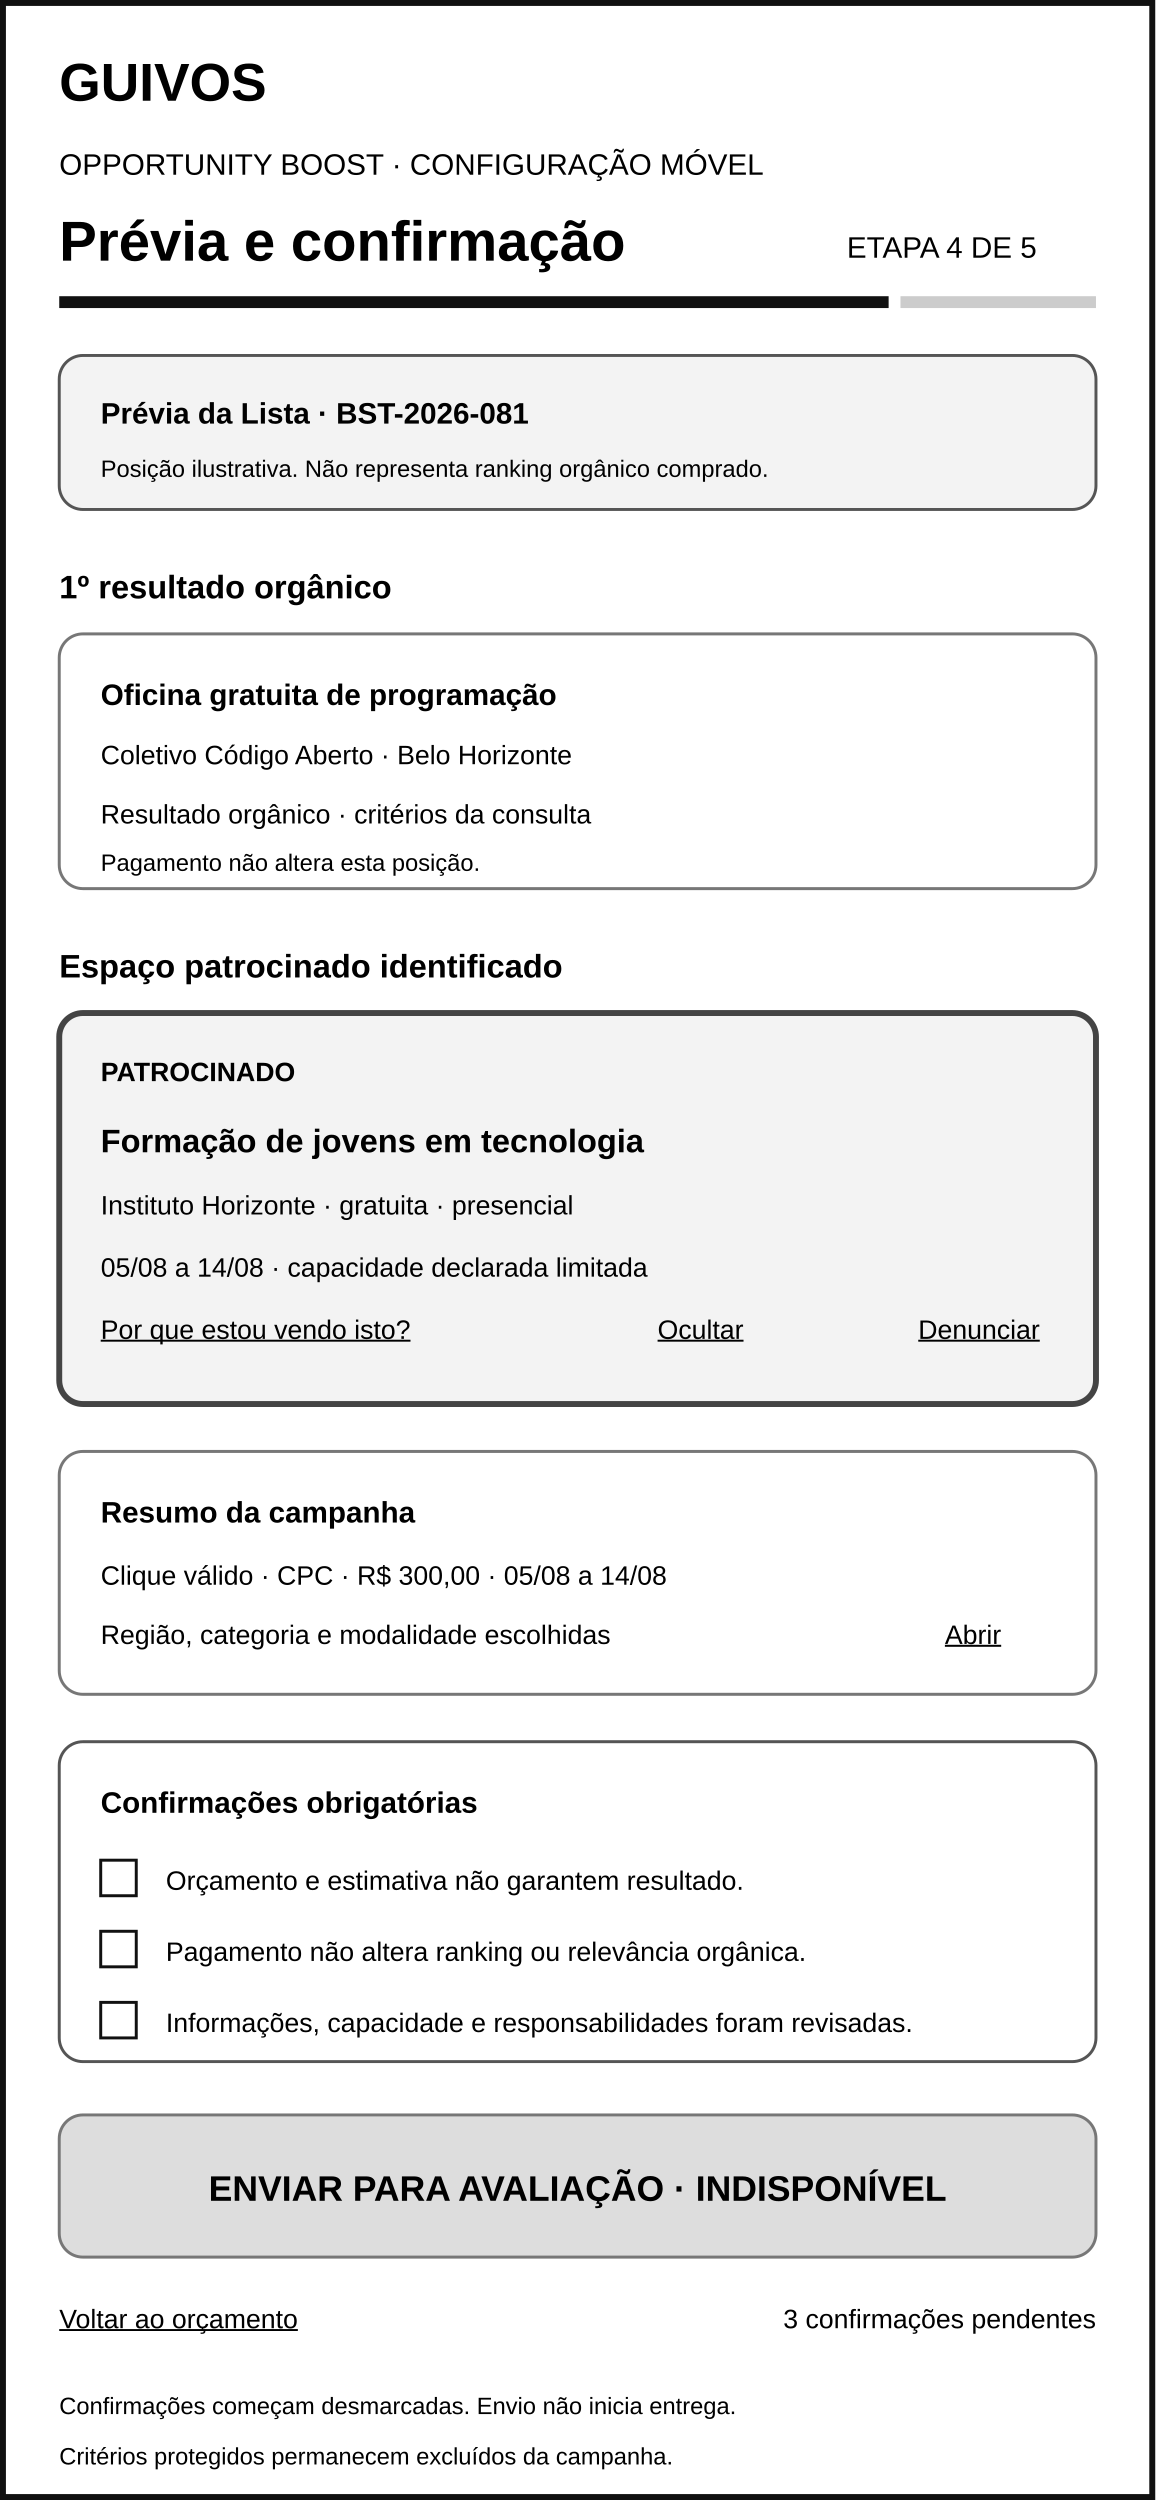
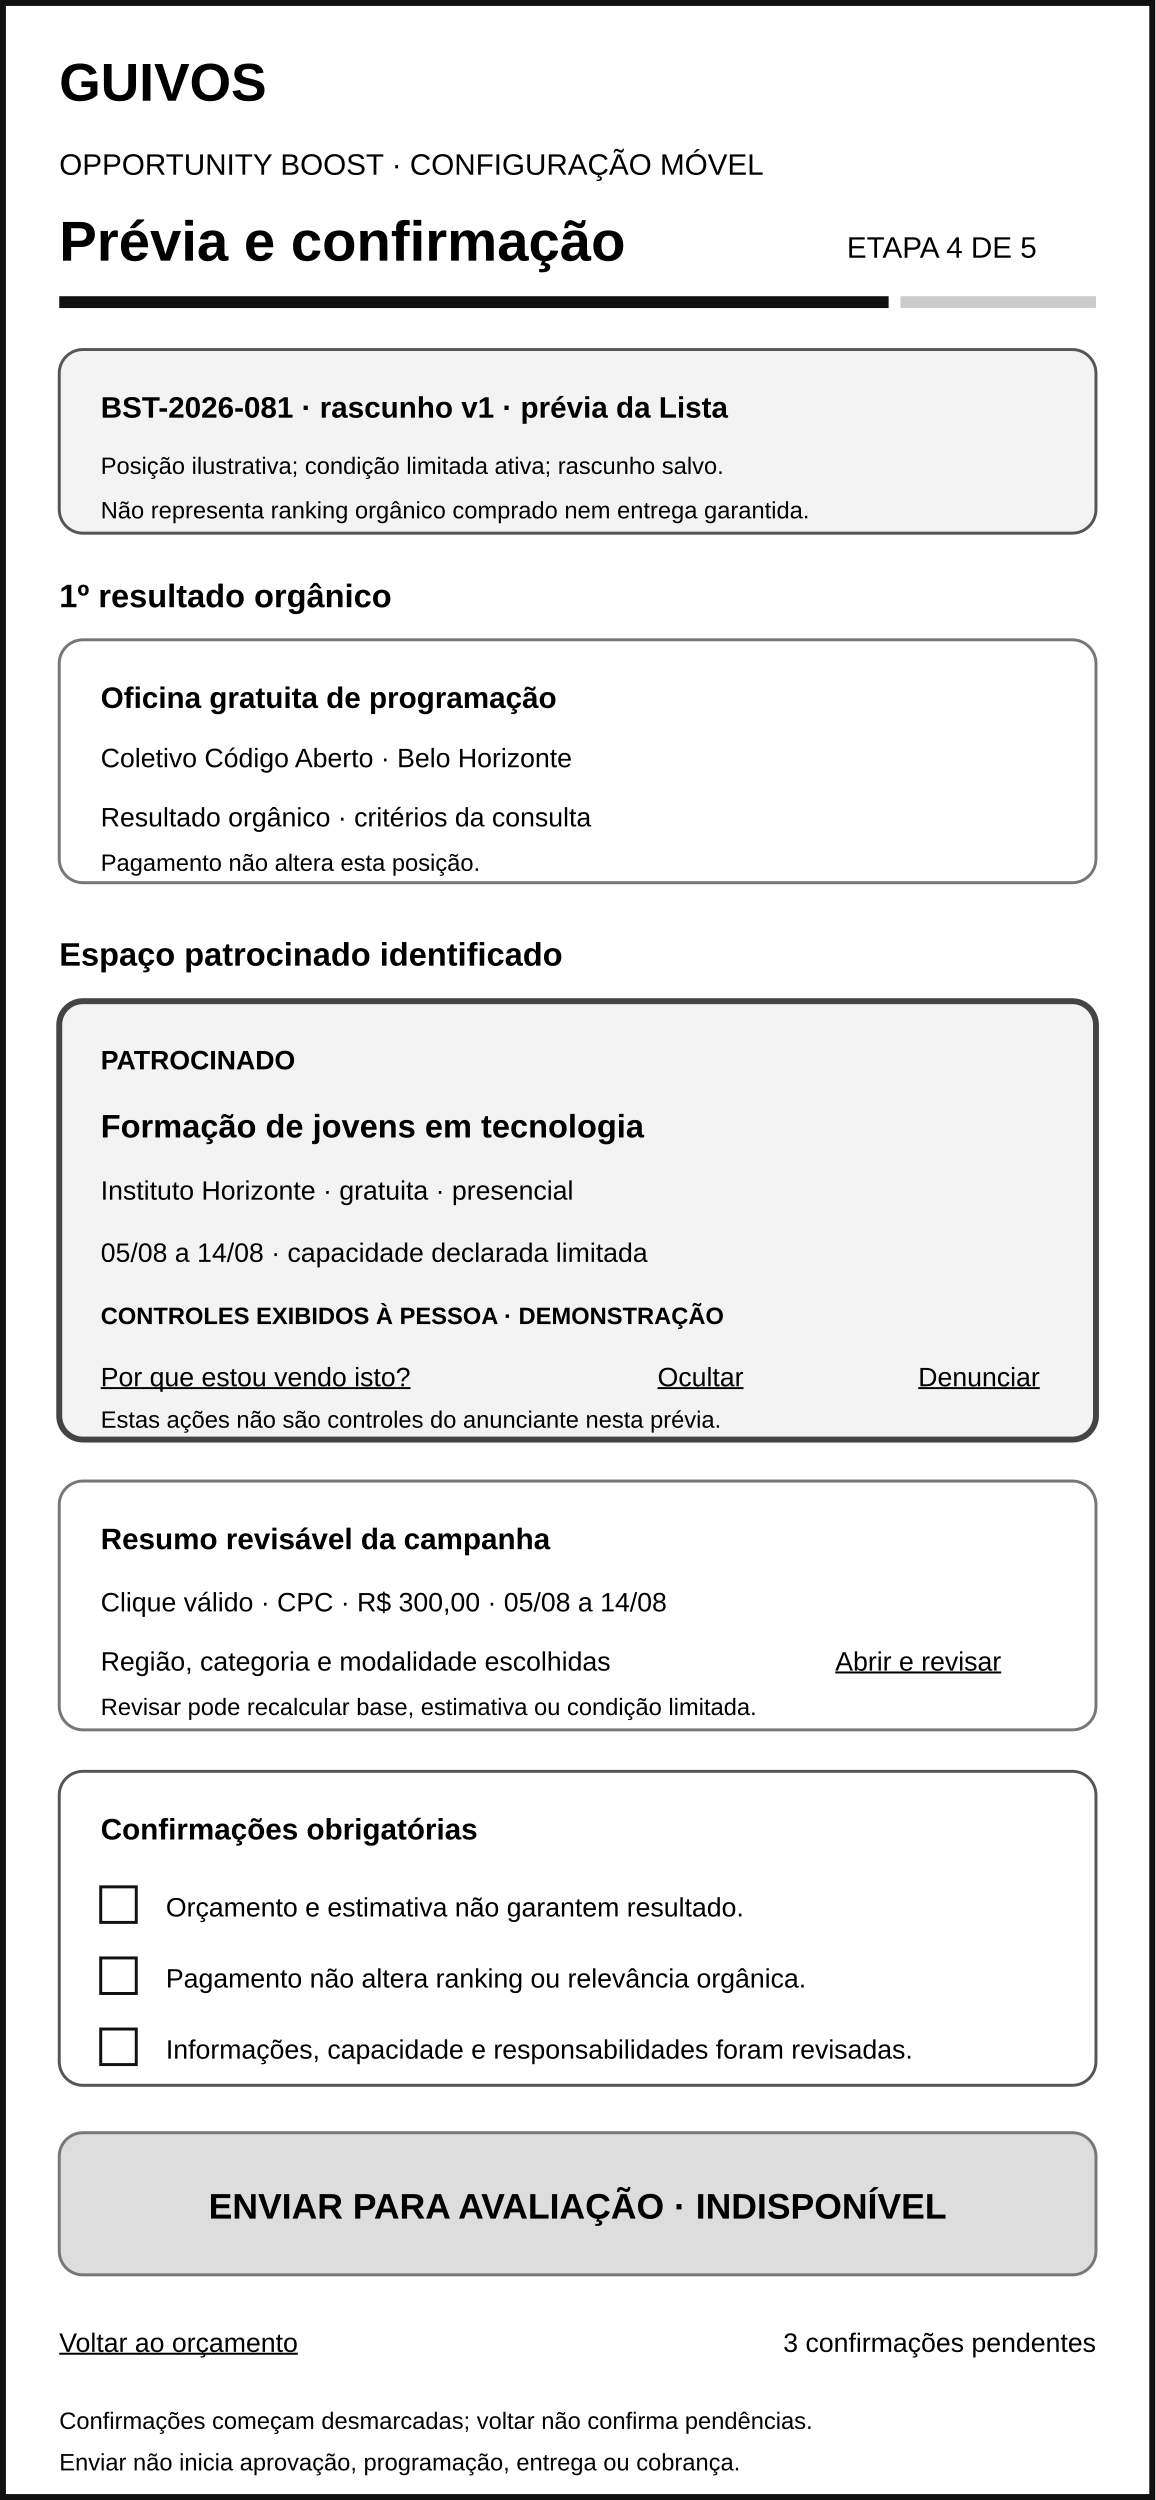
<svg xmlns="http://www.w3.org/2000/svg" width="390" height="844" viewBox="0 0 390 844" role="img" aria-labelledby="title desc">
  <rect width="390" height="844" fill="#ffffff" />
  <rect x="1" y="1" width="388" height="842" fill="none" stroke="#111111" stroke-width="2" />
  <text x="20" y="34" font-family="Arial" font-size="18" font-weight="700">GUIVOS</text>
  <text x="20" y="59" font-family="Arial" font-size="10">OPPORTUNITY BOOST · CONFIGURAÇÃO MÓVEL</text>
  <text x="20" y="88" font-family="Arial" font-size="19" font-weight="700">Prévia e confirmação</text>
  <text x="350" y="87" text-anchor="end" font-family="Arial" font-size="10">ETAPA 4 DE 5</text>
  <line x1="20" y1="102" x2="300" y2="102" stroke="#111111" stroke-width="4" />
  <line x1="304" y1="102" x2="370" y2="102" stroke="#cccccc" stroke-width="4" />
-   <rect x="20" y="120" width="350" height="52" rx="8" fill="#f3f3f3" stroke="#555555" />
-   <text x="34" y="143" font-family="Arial" font-size="10" font-weight="700">Prévia da Lista · BST-2026-081</text>
-   <text x="34" y="161" font-family="Arial" font-size="8">Posição ilustrativa. Não representa ranking orgânico comprado.</text>
-   <text x="20" y="202" font-family="Arial" font-size="11" font-weight="700">1º resultado orgânico</text>
-   <rect x="20" y="214" width="350" height="86" rx="8" fill="#ffffff" stroke="#777777" />
-   <text x="34" y="238" font-family="Arial" font-size="10" font-weight="700">Oficina gratuita de programação</text>
-   <text x="34" y="258" font-family="Arial" font-size="9">Coletivo Código Aberto · Belo Horizonte</text>
-   <text x="34" y="278" font-family="Arial" font-size="9">Resultado orgânico · critérios da consulta</text>
+   <rect x="20" y="118" width="350" height="62" rx="8" fill="#f3f3f3" stroke="#555555" />
+   <text x="34" y="141" font-family="Arial" font-size="10" font-weight="700">BST-2026-081 · rascunho v1 · prévia da Lista</text>
+   <text x="34" y="160" font-family="Arial" font-size="8">Posição ilustrativa; condição limitada ativa; rascunho salvo.</text>
+   <text x="34" y="175" font-family="Arial" font-size="8">Não representa ranking orgânico comprado nem entrega garantida.</text>
+   <text x="20" y="205" font-family="Arial" font-size="11" font-weight="700">1º resultado orgânico</text>
+   <rect x="20" y="216" width="350" height="82" rx="8" fill="#ffffff" stroke="#777777" />
+   <text x="34" y="239" font-family="Arial" font-size="10" font-weight="700">Oficina gratuita de programação</text>
+   <text x="34" y="259" font-family="Arial" font-size="9">Coletivo Código Aberto · Belo Horizonte</text>
+   <text x="34" y="279" font-family="Arial" font-size="9">Resultado orgânico · critérios da consulta</text>
  <text x="34" y="294" font-family="Arial" font-size="8">Pagamento não altera esta posição.</text>
-   <text x="20" y="330" font-family="Arial" font-size="11" font-weight="700">Espaço patrocinado identificado</text>
-   <rect x="20" y="342" width="350" height="132" rx="8" fill="#f3f3f3" stroke="#444444" stroke-width="2" />
-   <text x="34" y="365" font-family="Arial" font-size="9" font-weight="700">PATROCINADO</text>
-   <text x="34" y="389" font-family="Arial" font-size="11" font-weight="700">Formação de jovens em tecnologia</text>
-   <text x="34" y="410" font-family="Arial" font-size="9">Instituto Horizonte · gratuita · presencial</text>
-   <text x="34" y="431" font-family="Arial" font-size="9">05/08 a 14/08 · capacidade declarada limitada</text>
-   <text x="34" y="452" font-family="Arial" font-size="9" text-decoration="underline">Por que estou vendo isto?</text>
-   <text x="222" y="452" font-family="Arial" font-size="9" text-decoration="underline">Ocultar</text>
-   <text x="310" y="452" font-family="Arial" font-size="9" text-decoration="underline">Denunciar</text>
-   <rect x="20" y="490" width="350" height="82" rx="8" fill="#ffffff" stroke="#777777" />
-   <text x="34" y="514" font-family="Arial" font-size="10" font-weight="700">Resumo da campanha</text>
-   <text x="34" y="535" font-family="Arial" font-size="9">Clique válido · CPC · R$ 300,00 · 05/08 a 14/08</text>
-   <text x="34" y="555" font-family="Arial" font-size="9">Região, categoria e modalidade escolhidas</text>
-   <text x="338" y="555" text-anchor="end" font-family="Arial" font-size="9" text-decoration="underline">Abrir</text>
-   <rect x="20" y="588" width="350" height="108" rx="8" fill="#ffffff" stroke="#555555" />
-   <text x="34" y="612" font-family="Arial" font-size="10" font-weight="700">Confirmações obrigatórias</text>
-   <rect x="34" y="628" width="12" height="12" fill="#ffffff" stroke="#111111" />
-   <text x="56" y="638" font-family="Arial" font-size="9">Orçamento e estimativa não garantem resultado.</text>
-   <rect x="34" y="652" width="12" height="12" fill="#ffffff" stroke="#111111" />
-   <text x="56" y="662" font-family="Arial" font-size="9">Pagamento não altera ranking ou relevância orgânica.</text>
-   <rect x="34" y="676" width="12" height="12" fill="#ffffff" stroke="#111111" />
-   <text x="56" y="686" font-family="Arial" font-size="9">Informações, capacidade e responsabilidades foram revisadas.</text>
-   <rect x="20" y="714" width="350" height="48" rx="8" fill="#dddddd" stroke="#777777" />
-   <text x="195" y="743" text-anchor="middle" font-family="Arial" font-size="12" font-weight="700">ENVIAR PARA AVALIAÇÃO · INDISPONÍVEL</text>
-   <text x="20" y="786" font-family="Arial" font-size="9" text-decoration="underline">Voltar ao orçamento</text>
-   <text x="370" y="786" text-anchor="end" font-family="Arial" font-size="9">3 confirmações pendentes</text>
-   <text x="20" y="815" font-family="Arial" font-size="8">Confirmações começam desmarcadas. Envio não inicia entrega.</text>
-   <text x="20" y="832" font-family="Arial" font-size="8">Critérios protegidos permanecem excluídos da campanha.</text>
+   <text x="20" y="326" font-family="Arial" font-size="11" font-weight="700">Espaço patrocinado identificado</text>
+   <rect x="20" y="338" width="350" height="148" rx="8" fill="#f3f3f3" stroke="#444444" stroke-width="2" />
+   <text x="34" y="361" font-family="Arial" font-size="9" font-weight="700">PATROCINADO</text>
+   <text x="34" y="384" font-family="Arial" font-size="11" font-weight="700">Formação de jovens em tecnologia</text>
+   <text x="34" y="405" font-family="Arial" font-size="9">Instituto Horizonte · gratuita · presencial</text>
+   <text x="34" y="426" font-family="Arial" font-size="9">05/08 a 14/08 · capacidade declarada limitada</text>
+   <text x="34" y="447" font-family="Arial" font-size="8" font-weight="700">CONTROLES EXIBIDOS À PESSOA · DEMONSTRAÇÃO</text>
+   <text x="34" y="468" font-family="Arial" font-size="9" text-decoration="underline">Por que estou vendo isto?</text>
+   <text x="222" y="468" font-family="Arial" font-size="9" text-decoration="underline">Ocultar</text>
+   <text x="310" y="468" font-family="Arial" font-size="9" text-decoration="underline">Denunciar</text>
+   <text x="34" y="482" font-family="Arial" font-size="8">Estas ações não são controles do anunciante nesta prévia.</text>
+   <rect x="20" y="500" width="350" height="84" rx="8" fill="#ffffff" stroke="#777777" />
+   <text x="34" y="523" font-family="Arial" font-size="10" font-weight="700">Resumo revisável da campanha</text>
+   <text x="34" y="544" font-family="Arial" font-size="9">Clique válido · CPC · R$ 300,00 · 05/08 a 14/08</text>
+   <text x="34" y="564" font-family="Arial" font-size="9">Região, categoria e modalidade escolhidas</text>
+   <text x="338" y="564" text-anchor="end" font-family="Arial" font-size="9" text-decoration="underline">Abrir e revisar</text>
+   <text x="34" y="579" font-family="Arial" font-size="8">Revisar pode recalcular base, estimativa ou condição limitada.</text>
+   <rect x="20" y="598" width="350" height="106" rx="8" fill="#ffffff" stroke="#555555" />
+   <text x="34" y="621" font-family="Arial" font-size="10" font-weight="700">Confirmações obrigatórias</text>
+   <rect x="34" y="637" width="12" height="12" fill="#ffffff" stroke="#111111" />
+   <text x="56" y="647" font-family="Arial" font-size="9">Orçamento e estimativa não garantem resultado.</text>
+   <rect x="34" y="661" width="12" height="12" fill="#ffffff" stroke="#111111" />
+   <text x="56" y="671" font-family="Arial" font-size="9">Pagamento não altera ranking ou relevância orgânica.</text>
+   <rect x="34" y="685" width="12" height="12" fill="#ffffff" stroke="#111111" />
+   <text x="56" y="695" font-family="Arial" font-size="9">Informações, capacidade e responsabilidades foram revisadas.</text>
+   <rect x="20" y="720" width="350" height="48" rx="8" fill="#dddddd" stroke="#777777" />
+   <text x="195" y="749" text-anchor="middle" font-family="Arial" font-size="12" font-weight="700">ENVIAR PARA AVALIAÇÃO · INDISPONÍVEL</text>
+   <text x="20" y="794" font-family="Arial" font-size="9" text-decoration="underline">Voltar ao orçamento</text>
+   <text x="370" y="794" text-anchor="end" font-family="Arial" font-size="9">3 confirmações pendentes</text>
+   <text x="20" y="820" font-family="Arial" font-size="8">Confirmações começam desmarcadas; voltar não confirma pendências.</text>
+   <text x="20" y="834" font-family="Arial" font-size="8">Enviar não inicia aprovação, programação, entrega ou cobrança.</text>
</svg>
